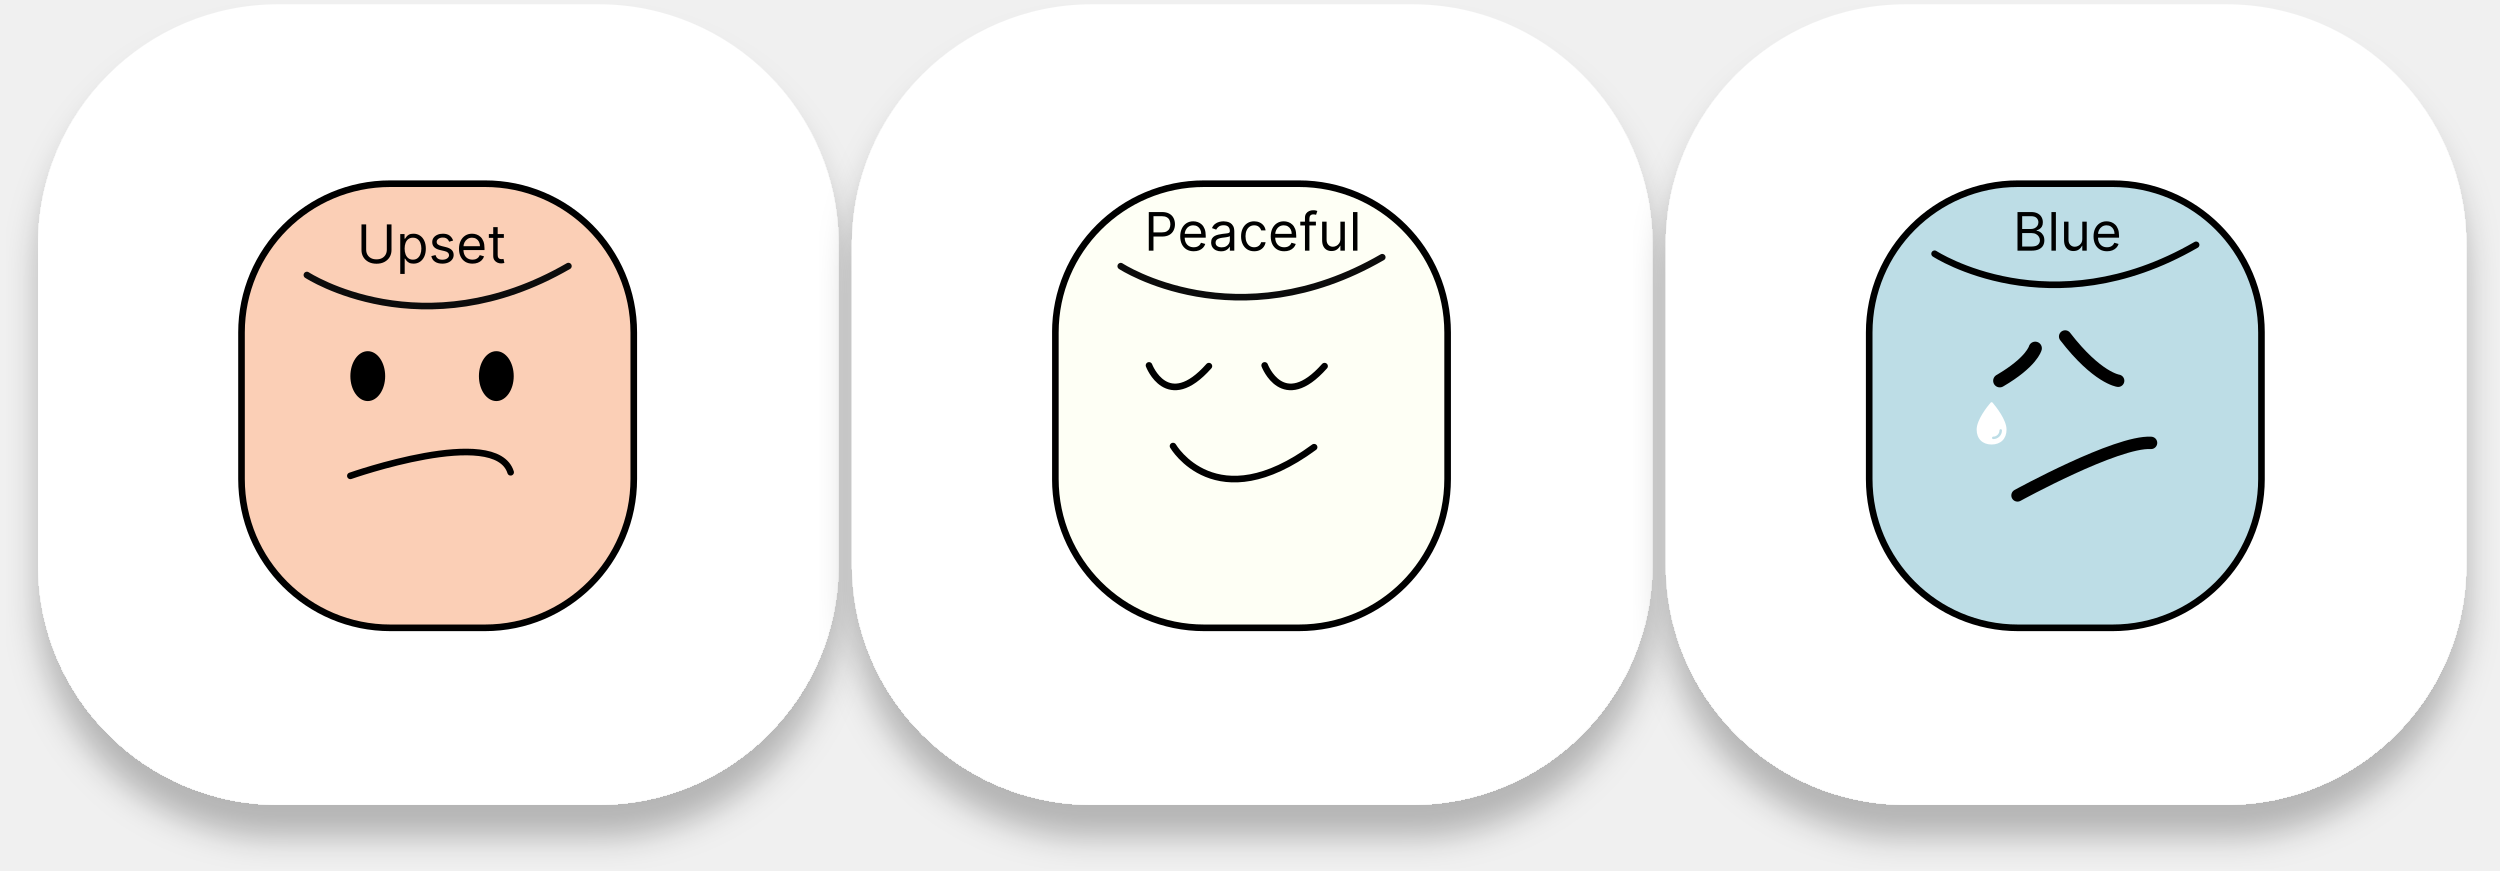
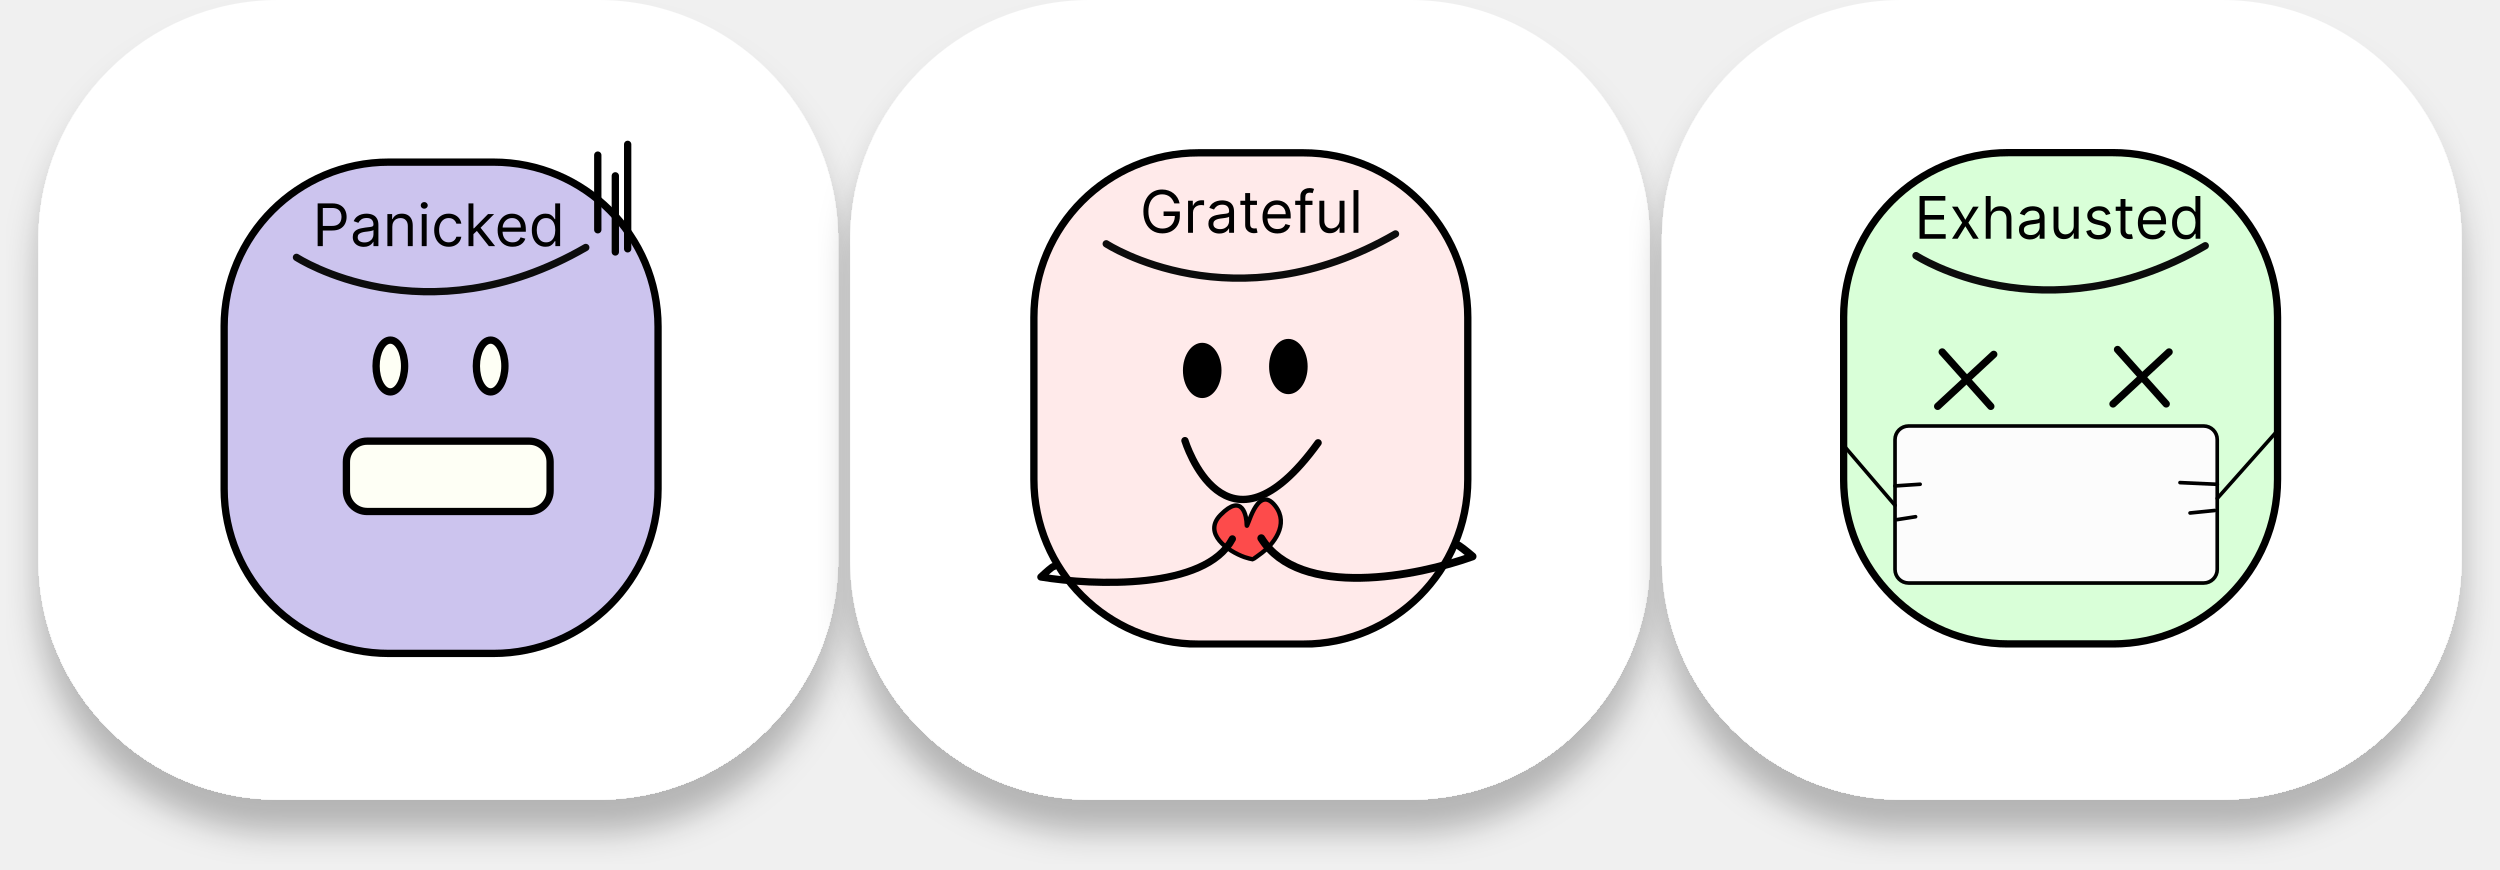
- <svg xmlns="http://www.w3.org/2000/svg" width="204" height="71" viewBox="0 0 204 71" fill="none">
-   <g filter="url(#filter0_d_533_909)">
-     <rect x="3.107" y="0.349" width="65.324" height="65.324" rx="19.597" fill="white" />
-     <g clip-path="url(#clip0_533_909)">
-       <path d="M39.572 14.989H31.851C25.144 14.989 19.707 20.426 19.707 27.133V39.088C19.707 45.794 25.144 51.231 31.851 51.231H39.572C46.279 51.231 51.716 45.794 51.716 39.088V27.133C51.716 20.426 46.279 14.989 39.572 14.989Z" fill="#FBCFB6" stroke="black" stroke-width="0.54" stroke-miterlimit="10" />
-       <path d="M25.043 22.442C25.043 22.442 34.465 28.603 46.382 21.713" stroke="#0C0C0C" stroke-width="0.54" stroke-miterlimit="10" stroke-linecap="round" />
-       <path d="M30.01 32.727C30.794 32.727 31.43 31.816 31.43 30.692C31.43 29.568 30.794 28.656 30.01 28.656C29.226 28.656 28.59 29.568 28.59 30.692C28.59 31.816 29.226 32.727 30.01 32.727Z" fill="black" />
-       <path d="M40.5 32.727C41.285 32.727 41.92 31.816 41.92 30.692C41.92 29.568 41.285 28.656 40.5 28.656C39.716 28.656 39.08 29.568 39.08 30.692C39.08 31.816 39.716 32.727 40.5 32.727Z" fill="black" />
-       <path d="M28.59 38.829C28.59 38.829 40.453 34.655 41.668 38.538" stroke="black" stroke-width="0.54" stroke-miterlimit="10" stroke-linecap="round" />
-       <path d="M31.565 18.313H31.947V20.4C31.947 20.615 31.896 20.808 31.795 20.977C31.694 21.145 31.552 21.278 31.368 21.376C31.185 21.472 30.969 21.52 30.722 21.52C30.475 21.52 30.259 21.472 30.076 21.376C29.892 21.278 29.749 21.145 29.648 20.977C29.547 20.808 29.497 20.615 29.497 20.4V18.313H29.879V20.369C29.879 20.523 29.912 20.66 29.98 20.78C30.048 20.899 30.144 20.993 30.27 21.062C30.396 21.129 30.547 21.163 30.722 21.163C30.897 21.163 31.048 21.129 31.174 21.062C31.301 20.993 31.397 20.899 31.464 20.78C31.531 20.66 31.565 20.523 31.565 20.369V18.313ZM32.66 22.351V19.101H33.011V19.477H33.054C33.081 19.436 33.117 19.383 33.165 19.32C33.213 19.255 33.282 19.197 33.371 19.147C33.461 19.096 33.583 19.07 33.737 19.07C33.936 19.07 34.112 19.12 34.264 19.22C34.415 19.319 34.534 19.46 34.619 19.643C34.704 19.825 34.747 20.041 34.747 20.289C34.747 20.539 34.704 20.756 34.619 20.94C34.534 21.123 34.416 21.264 34.265 21.365C34.114 21.464 33.94 21.514 33.743 21.514C33.592 21.514 33.47 21.489 33.379 21.439C33.287 21.387 33.217 21.329 33.168 21.265C33.118 21.199 33.081 21.145 33.054 21.102H33.023V22.351H32.66ZM33.017 20.283C33.017 20.461 33.043 20.619 33.095 20.755C33.148 20.891 33.224 20.997 33.325 21.074C33.425 21.15 33.548 21.188 33.694 21.188C33.846 21.188 33.973 21.148 34.074 21.068C34.177 20.987 34.254 20.878 34.305 20.741C34.357 20.604 34.383 20.451 34.383 20.283C34.383 20.117 34.358 19.967 34.307 19.834C34.256 19.699 34.18 19.593 34.077 19.515C33.976 19.436 33.848 19.396 33.694 19.396C33.546 19.396 33.422 19.434 33.322 19.509C33.221 19.583 33.145 19.686 33.094 19.82C33.043 19.952 33.017 20.106 33.017 20.283ZM36.975 19.63L36.649 19.723C36.628 19.668 36.598 19.616 36.558 19.564C36.519 19.512 36.466 19.469 36.398 19.435C36.33 19.401 36.244 19.384 36.138 19.384C35.993 19.384 35.873 19.418 35.776 19.484C35.681 19.55 35.633 19.634 35.633 19.735C35.633 19.825 35.666 19.897 35.732 19.949C35.797 20.001 35.9 20.045 36.039 20.08L36.39 20.166C36.602 20.217 36.759 20.296 36.863 20.401C36.966 20.506 37.018 20.641 37.018 20.806C37.018 20.942 36.979 21.063 36.901 21.169C36.824 21.276 36.717 21.36 36.578 21.422C36.44 21.483 36.279 21.514 36.095 21.514C35.854 21.514 35.654 21.462 35.496 21.357C35.338 21.253 35.238 21.1 35.196 20.898L35.541 20.812C35.574 20.939 35.636 21.035 35.727 21.099C35.819 21.162 35.94 21.194 36.089 21.194C36.258 21.194 36.392 21.158 36.492 21.086C36.592 21.013 36.643 20.926 36.643 20.825C36.643 20.743 36.614 20.674 36.556 20.618C36.499 20.562 36.411 20.52 36.292 20.492L35.898 20.4C35.681 20.349 35.522 20.269 35.421 20.161C35.32 20.053 35.27 19.917 35.27 19.753C35.27 19.62 35.307 19.502 35.382 19.399C35.458 19.297 35.561 19.216 35.692 19.158C35.823 19.099 35.972 19.07 36.138 19.07C36.372 19.07 36.556 19.122 36.689 19.224C36.823 19.327 36.919 19.462 36.975 19.63ZM38.556 21.514C38.328 21.514 38.132 21.464 37.967 21.363C37.803 21.262 37.676 21.12 37.587 20.939C37.498 20.756 37.454 20.544 37.454 20.301C37.454 20.059 37.498 19.846 37.587 19.661C37.676 19.476 37.8 19.331 37.959 19.227C38.119 19.122 38.306 19.07 38.519 19.07C38.642 19.07 38.764 19.091 38.884 19.132C39.004 19.173 39.113 19.239 39.212 19.332C39.31 19.423 39.389 19.544 39.447 19.695C39.506 19.846 39.535 20.032 39.535 20.252V20.406H37.713V20.092H39.166C39.166 19.959 39.139 19.84 39.085 19.735C39.033 19.63 38.958 19.548 38.861 19.487C38.764 19.427 38.65 19.396 38.519 19.396C38.374 19.396 38.249 19.432 38.144 19.504C38.039 19.575 37.958 19.667 37.902 19.781C37.846 19.895 37.817 20.017 37.817 20.148V20.357C37.817 20.535 37.848 20.687 37.91 20.811C37.972 20.934 38.059 21.028 38.17 21.092C38.281 21.156 38.409 21.188 38.556 21.188C38.651 21.188 38.738 21.174 38.815 21.148C38.893 21.12 38.96 21.079 39.016 21.025C39.073 20.969 39.116 20.901 39.147 20.819L39.498 20.917C39.461 21.036 39.399 21.141 39.312 21.231C39.224 21.32 39.117 21.39 38.989 21.44C38.86 21.489 38.716 21.514 38.556 21.514ZM41.115 19.101V19.409H39.89V19.101H41.115ZM40.247 18.535H40.611V20.788C40.611 20.89 40.625 20.967 40.655 21.018C40.686 21.069 40.725 21.103 40.772 21.12C40.82 21.137 40.871 21.145 40.925 21.145C40.965 21.145 40.997 21.143 41.023 21.139C41.049 21.134 41.069 21.129 41.085 21.126L41.158 21.453C41.134 21.462 41.099 21.471 41.055 21.48C41.011 21.491 40.955 21.496 40.888 21.496C40.785 21.496 40.684 21.474 40.586 21.429C40.489 21.385 40.407 21.318 40.343 21.228C40.279 21.138 40.247 21.024 40.247 20.886V18.535Z" fill="black" />
+ <svg xmlns="http://www.w3.org/2000/svg" width="207" height="72" viewBox="0 0 207 72" fill="none">
+   <g filter="url(#filter0_d_782_1829)">
+     <rect x="3.184" width="66.212" height="66.212" rx="19.863" fill="white" />
+     <g clip-path="url(#clip0_782_1829)">
+       <path d="M40.856 13.424H32.189C24.661 13.424 18.559 19.526 18.559 27.054V40.473C18.559 48.001 24.661 54.103 32.189 54.103H40.856C48.384 54.103 54.486 48.001 54.486 40.473V27.054C54.486 19.526 48.384 13.424 40.856 13.424Z" fill="#CCC4EE" stroke="black" stroke-width="0.606" stroke-miterlimit="10" />
+       <path d="M24.549 21.309C24.549 21.309 35.125 28.225 48.501 20.491" stroke="#0C0C0C" stroke-width="0.606" stroke-miterlimit="10" stroke-linecap="round" />
+       <path d="M40.625 32.451C41.278 32.451 41.807 31.491 41.807 30.306C41.807 29.121 41.278 28.16 40.625 28.16C39.972 28.16 39.443 29.121 39.443 30.306C39.443 31.491 39.972 32.451 40.625 32.451Z" fill="#FEFFF5" stroke="black" stroke-width="0.606" stroke-miterlimit="10" stroke-linecap="round" />
+       <path d="M32.321 32.451C32.973 32.451 33.502 31.491 33.502 30.306C33.502 29.121 32.973 28.16 32.321 28.16C31.668 28.16 31.139 29.121 31.139 30.306C31.139 31.491 31.668 32.451 32.321 32.451Z" fill="#FEFFF5" stroke="black" stroke-width="0.606" stroke-miterlimit="10" stroke-linecap="round" />
+       <path d="M43.833 36.527H30.397C29.45 36.527 28.682 37.295 28.682 38.242V40.636C28.682 41.584 29.45 42.352 30.397 42.352H43.833C44.781 42.352 45.548 41.584 45.548 40.636V38.242C45.548 37.295 44.781 36.527 43.833 36.527Z" fill="#FEFFF5" stroke="black" stroke-width="0.606" stroke-miterlimit="10" stroke-linecap="round" />
+       <path d="M49.496 12.844V19.026" stroke="black" stroke-width="0.606" stroke-miterlimit="10" stroke-linecap="round" />
+       <path d="M50.949 14.56V20.863" stroke="black" stroke-width="0.606" stroke-miterlimit="10" stroke-linecap="round" />
+       <path d="M51.971 11.953V20.602" stroke="black" stroke-width="0.606" stroke-miterlimit="10" stroke-linecap="round" />
+       <path d="M26.301 20.378V16.84H27.497C27.774 16.84 28.001 16.89 28.177 16.991C28.355 17.09 28.486 17.224 28.571 17.393C28.656 17.562 28.699 17.751 28.699 17.96C28.699 18.168 28.656 18.358 28.571 18.528C28.487 18.698 28.357 18.834 28.181 18.936C28.005 19.036 27.779 19.086 27.504 19.086H26.647V18.706H27.49C27.68 18.706 27.832 18.673 27.948 18.607C28.063 18.542 28.146 18.453 28.198 18.341C28.251 18.229 28.278 18.101 28.278 17.96C28.278 17.818 28.251 17.691 28.198 17.58C28.146 17.468 28.062 17.38 27.946 17.317C27.83 17.253 27.675 17.22 27.483 17.22H26.73V20.378H26.301ZM30.115 20.44C29.947 20.44 29.794 20.408 29.657 20.345C29.52 20.281 29.411 20.188 29.33 20.067C29.25 19.945 29.209 19.797 29.209 19.625C29.209 19.473 29.239 19.35 29.299 19.255C29.359 19.16 29.439 19.085 29.539 19.031C29.64 18.976 29.75 18.936 29.871 18.91C29.993 18.882 30.116 18.86 30.239 18.844C30.4 18.823 30.531 18.808 30.631 18.797C30.733 18.786 30.806 18.767 30.852 18.74C30.899 18.714 30.923 18.668 30.923 18.602V18.588C30.923 18.418 30.876 18.285 30.783 18.191C30.691 18.097 30.551 18.049 30.363 18.049C30.169 18.049 30.016 18.092 29.906 18.177C29.795 18.262 29.717 18.353 29.672 18.45L29.285 18.312C29.355 18.151 29.447 18.025 29.562 17.935C29.678 17.844 29.805 17.781 29.942 17.745C30.08 17.709 30.216 17.69 30.35 17.69C30.435 17.69 30.533 17.701 30.643 17.721C30.755 17.741 30.863 17.782 30.966 17.844C31.071 17.906 31.158 18 31.227 18.125C31.296 18.251 31.331 18.419 31.331 18.63V20.378H30.923V20.019H30.902C30.875 20.076 30.829 20.138 30.764 20.203C30.7 20.269 30.614 20.325 30.507 20.371C30.4 20.417 30.269 20.44 30.115 20.44ZM30.177 20.074C30.338 20.074 30.474 20.042 30.584 19.979C30.696 19.916 30.78 19.834 30.837 19.734C30.894 19.633 30.923 19.528 30.923 19.418V19.044C30.906 19.065 30.868 19.084 30.809 19.101C30.752 19.117 30.685 19.132 30.609 19.145C30.534 19.156 30.461 19.166 30.389 19.176C30.319 19.184 30.262 19.191 30.218 19.196C30.112 19.21 30.013 19.233 29.921 19.264C29.83 19.294 29.756 19.339 29.7 19.4C29.645 19.46 29.617 19.542 29.617 19.645C29.617 19.787 29.67 19.894 29.774 19.967C29.88 20.038 30.015 20.074 30.177 20.074ZM32.483 18.782V20.378H32.075V17.725H32.469V18.139H32.503C32.565 18.005 32.66 17.896 32.786 17.814C32.913 17.732 33.077 17.69 33.277 17.69C33.457 17.69 33.614 17.727 33.749 17.801C33.883 17.873 33.988 17.984 34.063 18.132C34.138 18.28 34.175 18.466 34.175 18.692V20.378H33.768V18.72C33.768 18.511 33.714 18.349 33.605 18.233C33.497 18.115 33.349 18.056 33.16 18.056C33.029 18.056 32.913 18.084 32.811 18.141C32.709 18.197 32.629 18.28 32.571 18.388C32.512 18.496 32.483 18.628 32.483 18.782ZM34.92 20.378V17.725H35.328V20.378H34.92ZM35.127 17.282C35.048 17.282 34.98 17.255 34.922 17.201C34.865 17.147 34.837 17.082 34.837 17.006C34.837 16.93 34.865 16.865 34.922 16.811C34.98 16.757 35.048 16.73 35.127 16.73C35.207 16.73 35.275 16.757 35.331 16.811C35.389 16.865 35.418 16.93 35.418 17.006C35.418 17.082 35.389 17.147 35.331 17.201C35.275 17.255 35.207 17.282 35.127 17.282ZM37.153 20.433C36.904 20.433 36.69 20.375 36.51 20.257C36.33 20.14 36.192 19.978 36.095 19.772C35.999 19.566 35.95 19.33 35.95 19.065C35.95 18.796 36 18.558 36.099 18.352C36.199 18.144 36.338 17.983 36.517 17.866C36.696 17.749 36.906 17.69 37.145 17.69C37.332 17.69 37.5 17.725 37.65 17.794C37.8 17.863 37.922 17.96 38.018 18.084C38.114 18.208 38.173 18.353 38.196 18.519H37.788C37.757 18.398 37.688 18.291 37.581 18.198C37.475 18.104 37.332 18.056 37.153 18.056C36.993 18.056 36.854 18.098 36.734 18.181C36.616 18.262 36.523 18.378 36.456 18.528C36.391 18.677 36.358 18.851 36.358 19.051C36.358 19.256 36.39 19.435 36.455 19.587C36.52 19.739 36.612 19.857 36.731 19.941C36.851 20.025 36.991 20.067 37.153 20.067C37.258 20.067 37.355 20.049 37.441 20.012C37.527 19.975 37.6 19.922 37.66 19.853C37.72 19.784 37.763 19.701 37.788 19.604H38.196C38.173 19.761 38.116 19.902 38.025 20.027C37.935 20.152 37.816 20.251 37.667 20.324C37.52 20.397 37.348 20.433 37.153 20.433ZM39.172 19.411L39.165 18.906H39.248L40.409 17.725H40.913L39.676 18.975H39.642L39.172 19.411ZM38.792 20.378V16.84H39.199V20.378H38.792ZM40.478 20.378L39.441 19.065L39.731 18.782L40.996 20.378H40.478ZM42.441 20.433C42.185 20.433 41.965 20.377 41.779 20.264C41.595 20.15 41.453 19.991 41.353 19.787C41.254 19.582 41.204 19.344 41.204 19.072C41.204 18.8 41.254 18.561 41.353 18.353C41.453 18.145 41.592 17.983 41.771 17.866C41.95 17.749 42.16 17.69 42.399 17.69C42.538 17.69 42.674 17.713 42.809 17.759C42.944 17.805 43.066 17.88 43.177 17.984C43.287 18.086 43.375 18.222 43.441 18.391C43.507 18.561 43.539 18.769 43.539 19.017V19.189H41.494V18.837H43.125C43.125 18.687 43.095 18.554 43.035 18.436C42.976 18.319 42.892 18.226 42.783 18.158C42.675 18.09 42.547 18.056 42.399 18.056C42.237 18.056 42.096 18.097 41.978 18.177C41.86 18.257 41.77 18.36 41.707 18.488C41.643 18.616 41.612 18.753 41.612 18.899V19.134C41.612 19.335 41.646 19.504 41.715 19.644C41.786 19.782 41.883 19.887 42.007 19.96C42.132 20.031 42.276 20.067 42.441 20.067C42.548 20.067 42.645 20.052 42.731 20.022C42.819 19.991 42.894 19.945 42.957 19.884C43.021 19.822 43.07 19.745 43.104 19.652L43.498 19.763C43.457 19.897 43.387 20.014 43.289 20.115C43.191 20.216 43.07 20.294 42.926 20.35C42.782 20.406 42.62 20.433 42.441 20.433ZM45.161 20.433C44.94 20.433 44.745 20.377 44.576 20.266C44.407 20.153 44.274 19.994 44.179 19.789C44.083 19.583 44.035 19.339 44.035 19.058C44.035 18.779 44.083 18.538 44.179 18.333C44.274 18.128 44.407 17.969 44.578 17.858C44.748 17.746 44.945 17.69 45.168 17.69C45.341 17.69 45.478 17.719 45.578 17.776C45.679 17.833 45.756 17.897 45.809 17.97C45.863 18.041 45.905 18.1 45.935 18.146H45.97V16.84H46.378V20.378H45.984V19.97H45.935C45.905 20.019 45.863 20.08 45.807 20.153C45.752 20.226 45.673 20.291 45.571 20.349C45.468 20.405 45.332 20.433 45.161 20.433ZM45.217 20.067C45.38 20.067 45.519 20.024 45.631 19.939C45.744 19.853 45.83 19.734 45.889 19.582C45.947 19.428 45.977 19.252 45.977 19.051C45.977 18.853 45.948 18.68 45.89 18.531C45.833 18.382 45.748 18.265 45.635 18.182C45.522 18.098 45.383 18.056 45.217 18.056C45.044 18.056 44.9 18.101 44.785 18.189C44.671 18.277 44.585 18.396 44.528 18.547C44.471 18.697 44.443 18.865 44.443 19.051C44.443 19.24 44.472 19.412 44.529 19.566C44.588 19.719 44.674 19.841 44.788 19.932C44.904 20.022 45.046 20.067 45.217 20.067Z" fill="black" />
    </g>
  </g>
-   <g filter="url(#filter1_d_533_909)">
-     <rect x="69.518" y="0.349" width="65.324" height="65.324" rx="19.597" fill="white" />
-     <g clip-path="url(#clip1_533_909)">
-       <path d="M105.982 14.989H98.261C91.554 14.989 86.117 20.426 86.117 27.133V39.088C86.117 45.794 91.554 51.231 98.261 51.231H105.982C112.689 51.231 118.126 45.794 118.126 39.088V27.133C118.126 20.426 112.689 14.989 105.982 14.989Z" fill="#FEFFF5" stroke="black" stroke-width="0.54" stroke-miterlimit="10" />
-       <path d="M91.453 21.719C91.453 21.719 100.875 27.88 112.792 20.99" stroke="#0C0C0C" stroke-width="0.54" stroke-miterlimit="10" stroke-linecap="round" />
-       <path d="M93.76 29.817C93.76 29.817 95.239 33.727 98.646 29.877" stroke="black" stroke-width="0.54" stroke-miterlimit="10" stroke-linecap="round" />
-       <path d="M103.197 29.817C103.197 29.817 104.677 33.727 108.084 29.877" stroke="black" stroke-width="0.54" stroke-miterlimit="10" stroke-linecap="round" />
-       <path d="M95.719 36.399C95.719 36.399 99.201 42.404 107.231 36.491" stroke="black" stroke-width="0.54" stroke-miterlimit="10" stroke-linecap="round" />
-       <path d="M93.741 20.454V17.302H94.806C95.053 17.302 95.255 17.347 95.412 17.436C95.57 17.524 95.687 17.644 95.763 17.795C95.839 17.946 95.877 18.114 95.877 18.299C95.877 18.485 95.839 18.654 95.763 18.806C95.688 18.958 95.572 19.079 95.415 19.169C95.258 19.258 95.057 19.303 94.812 19.303H94.049V18.964H94.8C94.969 18.964 95.105 18.935 95.208 18.877C95.31 18.818 95.385 18.739 95.431 18.64C95.478 18.539 95.502 18.426 95.502 18.299C95.502 18.173 95.478 18.061 95.431 17.961C95.385 17.861 95.31 17.784 95.206 17.727C95.103 17.67 94.965 17.641 94.794 17.641H94.123V20.454H93.741ZM97.408 20.503C97.181 20.503 96.984 20.453 96.819 20.352C96.655 20.251 96.528 20.109 96.439 19.928C96.351 19.745 96.306 19.533 96.306 19.291C96.306 19.049 96.351 18.835 96.439 18.65C96.528 18.465 96.652 18.32 96.811 18.216C96.971 18.112 97.158 18.059 97.371 18.059C97.495 18.059 97.616 18.08 97.736 18.121C97.856 18.162 97.966 18.229 98.064 18.321C98.162 18.412 98.241 18.534 98.299 18.684C98.358 18.835 98.387 19.021 98.387 19.241V19.395H96.565V19.081H98.018C98.018 18.948 97.991 18.829 97.938 18.724C97.885 18.62 97.811 18.537 97.713 18.477C97.617 18.416 97.503 18.386 97.371 18.386C97.227 18.386 97.102 18.422 96.996 18.494C96.891 18.564 96.811 18.657 96.754 18.77C96.698 18.884 96.67 19.006 96.67 19.137V19.346C96.67 19.525 96.701 19.676 96.762 19.8C96.825 19.923 96.911 20.017 97.022 20.082C97.133 20.145 97.262 20.177 97.408 20.177C97.504 20.177 97.59 20.164 97.667 20.137C97.745 20.109 97.812 20.068 97.869 20.014C97.925 19.959 97.969 19.89 97.999 19.808L98.35 19.906C98.313 20.025 98.251 20.13 98.164 20.22C98.077 20.309 97.969 20.379 97.841 20.43C97.713 20.479 97.569 20.503 97.408 20.503ZM99.635 20.509C99.486 20.509 99.35 20.481 99.228 20.425C99.105 20.367 99.008 20.285 98.937 20.177C98.865 20.068 98.829 19.937 98.829 19.783C98.829 19.648 98.856 19.538 98.909 19.454C98.962 19.369 99.034 19.302 99.123 19.254C99.212 19.206 99.311 19.17 99.418 19.146C99.527 19.121 99.636 19.102 99.746 19.087C99.89 19.069 100.006 19.055 100.095 19.046C100.186 19.036 100.251 19.019 100.292 18.995C100.334 18.972 100.356 18.93 100.356 18.872V18.86C100.356 18.708 100.314 18.59 100.231 18.506C100.149 18.422 100.024 18.38 99.857 18.38C99.683 18.38 99.548 18.418 99.449 18.494C99.351 18.569 99.281 18.65 99.241 18.737L98.897 18.613C98.958 18.47 99.04 18.358 99.143 18.278C99.246 18.197 99.359 18.14 99.481 18.109C99.605 18.076 99.726 18.059 99.845 18.059C99.921 18.059 100.008 18.069 100.106 18.087C100.206 18.105 100.302 18.141 100.394 18.196C100.487 18.252 100.565 18.335 100.626 18.447C100.688 18.559 100.719 18.709 100.719 18.897V20.454H100.356V20.134H100.337C100.312 20.185 100.271 20.24 100.214 20.299C100.156 20.357 100.08 20.407 99.985 20.448C99.889 20.489 99.773 20.509 99.635 20.509ZM99.691 20.183C99.834 20.183 99.955 20.155 100.054 20.099C100.153 20.042 100.228 19.969 100.279 19.88C100.33 19.791 100.356 19.697 100.356 19.598V19.266C100.34 19.285 100.306 19.301 100.254 19.317C100.203 19.331 100.143 19.344 100.075 19.355C100.009 19.366 99.944 19.375 99.88 19.383C99.817 19.39 99.767 19.396 99.728 19.401C99.633 19.414 99.545 19.434 99.463 19.462C99.382 19.488 99.316 19.529 99.266 19.583C99.217 19.636 99.192 19.709 99.192 19.802C99.192 19.928 99.239 20.023 99.332 20.088C99.427 20.151 99.546 20.183 99.691 20.183ZM102.342 20.503C102.12 20.503 101.93 20.451 101.769 20.346C101.609 20.242 101.486 20.098 101.4 19.914C101.314 19.73 101.271 19.52 101.271 19.285C101.271 19.044 101.315 18.832 101.403 18.649C101.492 18.464 101.617 18.32 101.776 18.216C101.936 18.112 102.122 18.059 102.336 18.059C102.502 18.059 102.652 18.09 102.785 18.152C102.919 18.213 103.028 18.299 103.113 18.41C103.198 18.521 103.251 18.65 103.271 18.798H102.908C102.881 18.69 102.819 18.595 102.724 18.512C102.629 18.428 102.502 18.386 102.342 18.386C102.2 18.386 102.076 18.423 101.97 18.497C101.864 18.569 101.781 18.672 101.722 18.806C101.663 18.938 101.634 19.094 101.634 19.272C101.634 19.455 101.663 19.614 101.72 19.749C101.779 19.885 101.861 19.99 101.966 20.065C102.073 20.14 102.198 20.177 102.342 20.177C102.436 20.177 102.522 20.161 102.599 20.128C102.676 20.095 102.741 20.048 102.794 19.986C102.848 19.925 102.886 19.851 102.908 19.765H103.271C103.251 19.904 103.2 20.03 103.119 20.142C103.039 20.253 102.933 20.341 102.801 20.406C102.669 20.471 102.516 20.503 102.342 20.503ZM104.794 20.503C104.566 20.503 104.369 20.453 104.204 20.352C104.04 20.251 103.913 20.109 103.824 19.928C103.736 19.745 103.692 19.533 103.692 19.291C103.692 19.049 103.736 18.835 103.824 18.65C103.913 18.465 104.037 18.32 104.196 18.216C104.356 18.112 104.543 18.059 104.757 18.059C104.88 18.059 105.001 18.08 105.121 18.121C105.241 18.162 105.351 18.229 105.449 18.321C105.548 18.412 105.626 18.534 105.685 18.684C105.743 18.835 105.772 19.021 105.772 19.241V19.395H103.95V19.081H105.403C105.403 18.948 105.376 18.829 105.323 18.724C105.271 18.62 105.196 18.537 105.098 18.477C105.002 18.416 104.888 18.386 104.757 18.386C104.612 18.386 104.487 18.422 104.381 18.494C104.276 18.564 104.196 18.657 104.139 18.77C104.083 18.884 104.055 19.006 104.055 19.137V19.346C104.055 19.525 104.086 19.676 104.147 19.8C104.21 19.923 104.296 20.017 104.407 20.082C104.518 20.145 104.647 20.177 104.794 20.177C104.889 20.177 104.975 20.164 105.052 20.137C105.13 20.109 105.197 20.068 105.254 20.014C105.31 19.959 105.354 19.89 105.384 19.808L105.735 19.906C105.698 20.025 105.636 20.13 105.549 20.22C105.462 20.309 105.354 20.379 105.226 20.43C105.098 20.479 104.954 20.503 104.794 20.503ZM107.377 18.09V18.398H106.103V18.09H107.377ZM106.485 20.454V17.764C106.485 17.629 106.517 17.516 106.58 17.425C106.644 17.335 106.726 17.267 106.828 17.222C106.93 17.177 107.037 17.155 107.15 17.155C107.239 17.155 107.312 17.162 107.368 17.176C107.425 17.191 107.467 17.204 107.494 17.216L107.39 17.53C107.371 17.524 107.346 17.516 107.313 17.507C107.281 17.498 107.239 17.493 107.187 17.493C107.067 17.493 106.98 17.523 106.927 17.584C106.874 17.645 106.848 17.733 106.848 17.85V20.454H106.485ZM109.376 19.488V18.09H109.739V20.454H109.376V20.054H109.352C109.296 20.174 109.21 20.276 109.093 20.36C108.976 20.443 108.828 20.485 108.65 20.485C108.502 20.485 108.371 20.453 108.256 20.388C108.141 20.322 108.051 20.224 107.985 20.092C107.919 19.96 107.886 19.793 107.886 19.592V18.09H108.25V19.568C108.25 19.74 108.298 19.878 108.394 19.98C108.492 20.083 108.616 20.134 108.767 20.134C108.857 20.134 108.949 20.111 109.042 20.065C109.137 20.019 109.216 19.948 109.279 19.852C109.344 19.757 109.376 19.635 109.376 19.488ZM110.768 17.302V20.454H110.405V17.302H110.768Z" fill="black" />
+   <g filter="url(#filter1_d_782_1829)">
+     <rect x="70.394" width="66.212" height="66.212" rx="19.863" fill="white" />
+     <g clip-path="url(#clip1_782_1829)">
+       <path d="M107.903 12.653H99.236C91.708 12.653 85.606 18.756 85.606 26.284V39.702C85.606 47.23 91.708 53.333 99.236 53.333H107.903C115.431 53.333 121.533 47.23 121.533 39.702V26.284C121.533 18.756 115.431 12.653 107.903 12.653Z" fill="#FFEAEA" stroke="black" stroke-width="0.606" stroke-miterlimit="10" />
+       <path d="M91.596 20.187C91.596 20.187 102.172 27.103 115.548 19.369" stroke="#0C0C0C" stroke-width="0.606" stroke-miterlimit="10" stroke-linecap="round" />
+       <path d="M97.23 16.844C97.192 16.728 97.141 16.624 97.079 16.532C97.018 16.438 96.945 16.359 96.86 16.293C96.776 16.227 96.68 16.177 96.573 16.143C96.466 16.108 96.349 16.091 96.221 16.091C96.011 16.091 95.821 16.145 95.649 16.253C95.477 16.362 95.341 16.521 95.24 16.732C95.138 16.943 95.088 17.201 95.088 17.508C95.088 17.814 95.139 18.072 95.241 18.283C95.344 18.494 95.483 18.653 95.658 18.762C95.833 18.87 96.03 18.924 96.248 18.924C96.451 18.924 96.63 18.881 96.784 18.794C96.939 18.707 97.06 18.584 97.147 18.425C97.234 18.265 97.278 18.076 97.278 17.86L97.409 17.887H96.345V17.508H97.692V17.887C97.692 18.179 97.63 18.432 97.506 18.648C97.383 18.863 97.212 19.03 96.995 19.148C96.778 19.266 96.529 19.325 96.248 19.325C95.935 19.325 95.66 19.251 95.423 19.104C95.187 18.956 95.002 18.747 94.87 18.475C94.739 18.203 94.673 17.881 94.673 17.508C94.673 17.228 94.71 16.976 94.785 16.753C94.861 16.528 94.968 16.337 95.107 16.179C95.245 16.021 95.408 15.9 95.597 15.816C95.786 15.732 95.994 15.69 96.221 15.69C96.407 15.69 96.581 15.719 96.742 15.775C96.905 15.83 97.049 15.909 97.176 16.012C97.304 16.113 97.41 16.234 97.496 16.376C97.581 16.517 97.639 16.673 97.672 16.844H97.23ZM98.371 19.276V16.623H98.765V17.024H98.792C98.841 16.893 98.928 16.786 99.055 16.704C99.182 16.622 99.324 16.582 99.483 16.582C99.513 16.582 99.551 16.582 99.596 16.583C99.641 16.584 99.674 16.586 99.698 16.589V17.003C99.684 17 99.652 16.994 99.603 16.988C99.554 16.98 99.503 16.976 99.449 16.976C99.32 16.976 99.205 17.003 99.103 17.057C99.003 17.11 98.924 17.183 98.865 17.278C98.807 17.371 98.779 17.478 98.779 17.597V19.276H98.371ZM100.962 19.339C100.793 19.339 100.641 19.307 100.504 19.244C100.367 19.179 100.258 19.086 100.177 18.965C100.097 18.843 100.056 18.696 100.056 18.523C100.056 18.371 100.086 18.248 100.146 18.154C100.206 18.058 100.286 17.983 100.386 17.929C100.487 17.875 100.597 17.835 100.718 17.808C100.84 17.78 100.963 17.759 101.086 17.742C101.247 17.722 101.378 17.706 101.478 17.696C101.579 17.684 101.653 17.665 101.699 17.639C101.746 17.612 101.77 17.566 101.77 17.501V17.487C101.77 17.316 101.723 17.184 101.63 17.09C101.538 16.995 101.398 16.948 101.21 16.948C101.016 16.948 100.863 16.991 100.753 17.076C100.642 17.161 100.564 17.252 100.519 17.349L100.132 17.21C100.202 17.049 100.294 16.924 100.409 16.834C100.525 16.743 100.652 16.68 100.789 16.644C100.927 16.607 101.063 16.589 101.196 16.589C101.282 16.589 101.38 16.599 101.49 16.62C101.602 16.639 101.71 16.68 101.813 16.742C101.918 16.805 102.005 16.898 102.074 17.024C102.143 17.149 102.178 17.317 102.178 17.528V19.276H101.77V18.917H101.749C101.722 18.975 101.676 19.036 101.611 19.102C101.547 19.168 101.461 19.223 101.354 19.27C101.247 19.316 101.116 19.339 100.962 19.339ZM101.024 18.972C101.185 18.972 101.321 18.941 101.431 18.877C101.543 18.814 101.627 18.732 101.684 18.632C101.741 18.532 101.77 18.427 101.77 18.316V17.943C101.753 17.964 101.715 17.983 101.656 18C101.598 18.016 101.532 18.03 101.456 18.043C101.381 18.055 101.308 18.065 101.236 18.074C101.166 18.082 101.109 18.089 101.065 18.095C100.959 18.109 100.86 18.131 100.768 18.162C100.677 18.192 100.603 18.238 100.547 18.299C100.492 18.358 100.464 18.44 100.464 18.544C100.464 18.686 100.516 18.793 100.621 18.865C100.727 18.937 100.861 18.972 101.024 18.972ZM104.076 16.623V16.969H102.701V16.623H104.076ZM103.101 15.987H103.509V18.516C103.509 18.631 103.526 18.718 103.559 18.775C103.594 18.832 103.637 18.87 103.69 18.889C103.745 18.908 103.802 18.917 103.861 18.917C103.906 18.917 103.943 18.915 103.972 18.91C104.001 18.904 104.024 18.9 104.041 18.896L104.124 19.262C104.096 19.273 104.058 19.283 104.008 19.294C103.959 19.305 103.896 19.311 103.82 19.311C103.705 19.311 103.592 19.286 103.481 19.237C103.372 19.187 103.281 19.112 103.208 19.01C103.137 18.909 103.101 18.781 103.101 18.627V15.987ZM105.773 19.332C105.517 19.332 105.297 19.275 105.111 19.162C104.927 19.048 104.785 18.889 104.685 18.686C104.585 18.481 104.536 18.242 104.536 17.971C104.536 17.699 104.585 17.459 104.685 17.252C104.785 17.043 104.924 16.881 105.103 16.765C105.282 16.647 105.492 16.589 105.731 16.589C105.87 16.589 106.006 16.612 106.141 16.658C106.275 16.704 106.398 16.779 106.509 16.882C106.619 16.985 106.707 17.121 106.773 17.29C106.839 17.459 106.871 17.668 106.871 17.915V18.088H104.826V17.735H106.457C106.457 17.586 106.427 17.452 106.367 17.335C106.308 17.217 106.224 17.125 106.115 17.057C106.007 16.989 105.879 16.955 105.731 16.955C105.569 16.955 105.428 16.995 105.31 17.076C105.192 17.155 105.102 17.259 105.039 17.387C104.975 17.514 104.944 17.651 104.944 17.798V18.033C104.944 18.233 104.978 18.403 105.047 18.542C105.118 18.68 105.215 18.786 105.339 18.858C105.464 18.93 105.608 18.965 105.773 18.965C105.88 18.965 105.977 18.951 106.063 18.921C106.15 18.889 106.226 18.843 106.289 18.782C106.353 18.72 106.402 18.643 106.436 18.551L106.83 18.661C106.788 18.795 106.719 18.913 106.621 19.014C106.523 19.114 106.402 19.192 106.258 19.249C106.114 19.304 105.952 19.332 105.773 19.332ZM108.673 16.623V16.969H107.243V16.623H108.673ZM107.671 19.276V16.257C107.671 16.105 107.707 15.978 107.778 15.877C107.85 15.775 107.942 15.7 108.056 15.649C108.17 15.598 108.291 15.573 108.417 15.573C108.518 15.573 108.599 15.581 108.663 15.597C108.726 15.613 108.773 15.628 108.804 15.642L108.687 15.994C108.666 15.987 108.637 15.979 108.601 15.968C108.565 15.958 108.518 15.953 108.459 15.953C108.324 15.953 108.227 15.987 108.167 16.055C108.108 16.123 108.079 16.222 108.079 16.354V19.276H107.671ZM110.917 18.192V16.623H111.324V19.276H110.917V18.827H110.889C110.827 18.962 110.73 19.077 110.599 19.171C110.467 19.264 110.302 19.311 110.101 19.311C109.935 19.311 109.788 19.275 109.659 19.202C109.53 19.128 109.429 19.018 109.355 18.87C109.281 18.722 109.244 18.535 109.244 18.309V16.623H109.652V18.281C109.652 18.475 109.706 18.629 109.814 18.744C109.924 18.86 110.063 18.917 110.232 18.917C110.334 18.917 110.437 18.891 110.542 18.839C110.648 18.788 110.736 18.708 110.808 18.601C110.88 18.494 110.917 18.357 110.917 18.192ZM112.478 15.739V19.276H112.071V15.739H112.478Z" fill="black" />
+       <path d="M98.113 36.485C98.113 36.485 101.436 47.323 109.139 36.664" stroke="black" stroke-width="0.606" stroke-miterlimit="10" stroke-linecap="round" />
+       <path d="M106.676 32.636C107.558 32.636 108.273 31.612 108.273 30.348C108.273 29.084 107.558 28.06 106.676 28.06C105.795 28.06 105.08 29.084 105.08 30.348C105.08 31.612 105.795 32.636 106.676 32.636Z" fill="black" />
+       <path d="M99.544 32.96C100.425 32.96 101.14 31.936 101.14 30.672C101.14 29.408 100.425 28.384 99.544 28.384C98.662 28.384 97.947 29.408 97.947 30.672C97.947 31.936 98.662 32.96 99.544 32.96Z" fill="black" />
+       <path d="M101.054 42.645C99.569 44.166 101.657 45.632 103.045 46.13C103.226 46.198 103.679 46.311 103.724 46.311C103.76 46.311 104.252 45.949 104.493 45.768C105.368 45.119 106.81 43.433 105.579 41.876C104.041 39.93 103.226 44.139 103.226 43.46C103.226 42.781 102.909 40.744 101.054 42.645Z" fill="#FD4B4B" stroke="black" stroke-width="0.362" />
    </g>
+     <path d="M102.04 44.619C99.799 48.864 90.535 48.493 86.183 47.777C86.518 47.46 87.198 46.843 87.244 46.914" stroke="black" stroke-width="0.598" stroke-linecap="round" stroke-linejoin="round" />
+     <path d="M104.434 44.563C107.603 49.679 117.418 47.7 121.929 46.072C121.514 45.716 120.675 45.031 120.639 45.13" stroke="black" stroke-width="0.649" stroke-linecap="round" stroke-linejoin="round" />
  </g>
-   <g filter="url(#filter2_d_533_909)">
-     <rect x="135.926" y="0.349" width="65.324" height="65.324" rx="19.597" fill="white" />
-     <g clip-path="url(#clip2_533_909)">
-       <path d="M172.392 14.989H164.671C157.964 14.989 152.527 20.426 152.527 27.133V39.088C152.527 45.794 157.964 51.231 164.671 51.231H172.392C179.099 51.231 184.536 45.794 184.536 39.088V27.133C184.536 20.426 179.099 14.989 172.392 14.989Z" fill="#BDDDE6" stroke="black" stroke-width="0.54" stroke-miterlimit="10" />
-       <path d="M157.863 20.707C157.863 20.707 167.286 26.868 179.202 19.979" stroke="black" stroke-width="0.54" stroke-miterlimit="10" stroke-linecap="round" />
-       <path d="M164.629 40.426C164.629 40.426 172.723 35.977 175.525 36.139" stroke="black" stroke-width="1.011" stroke-miterlimit="10" stroke-linecap="round" />
-       <path d="M166.076 28.419C166.076 28.419 165.795 29.547 163.182 31.07" stroke="black" stroke-width="1.08" stroke-miterlimit="10" stroke-linecap="round" />
-       <path d="M172.841 31.069C172.841 31.069 171.129 30.848 168.516 27.457" stroke="black" stroke-width="1.011" stroke-miterlimit="10" stroke-linecap="round" />
-       <g clip-path="url(#clip3_533_909)">
-         <path d="M162.591 32.853C162.581 32.842 162.57 32.833 162.556 32.827C162.543 32.821 162.528 32.817 162.514 32.817C162.499 32.817 162.485 32.821 162.471 32.827C162.458 32.833 162.446 32.842 162.437 32.853C162.169 33.166 161.295 34.25 161.295 35.053C161.295 35.801 161.766 36.272 162.514 36.272C163.262 36.272 163.733 35.801 163.733 35.053C163.733 34.25 162.859 33.166 162.591 32.853ZM162.649 35.831C162.633 35.831 162.617 35.828 162.602 35.82C162.588 35.813 162.576 35.802 162.566 35.788C162.557 35.775 162.551 35.76 162.548 35.744C162.546 35.728 162.548 35.711 162.553 35.696C162.56 35.676 162.573 35.659 162.591 35.646C162.608 35.634 162.629 35.628 162.65 35.628C162.784 35.628 162.913 35.574 163.008 35.479C163.103 35.384 163.157 35.255 163.157 35.121C163.157 35.1 163.163 35.079 163.175 35.062C163.187 35.044 163.205 35.031 163.225 35.024C163.24 35.019 163.257 35.017 163.273 35.02C163.289 35.022 163.304 35.028 163.317 35.037C163.331 35.047 163.341 35.059 163.349 35.074C163.356 35.088 163.36 35.104 163.36 35.12C163.36 35.309 163.285 35.49 163.152 35.623C163.018 35.756 162.838 35.831 162.649 35.831Z" fill="white" />
-       </g>
-       <path d="M164.628 20.454V17.302H165.73C165.949 17.302 166.13 17.34 166.273 17.416C166.416 17.491 166.522 17.592 166.591 17.719C166.661 17.846 166.696 17.986 166.696 18.14C166.696 18.275 166.672 18.387 166.624 18.475C166.577 18.563 166.514 18.633 166.436 18.684C166.359 18.736 166.275 18.773 166.185 18.798V18.829C166.282 18.835 166.379 18.869 166.476 18.93C166.574 18.992 166.655 19.08 166.721 19.195C166.786 19.31 166.819 19.451 166.819 19.617C166.819 19.775 166.783 19.917 166.712 20.043C166.64 20.169 166.526 20.269 166.371 20.343C166.216 20.417 166.015 20.454 165.767 20.454H164.628ZM165.009 20.116H165.767C166.016 20.116 166.193 20.067 166.298 19.971C166.403 19.873 166.456 19.755 166.456 19.617C166.456 19.51 166.429 19.412 166.374 19.321C166.32 19.23 166.243 19.157 166.142 19.103C166.042 19.047 165.923 19.02 165.785 19.02H165.009V20.116ZM165.009 18.687H165.717C165.832 18.687 165.936 18.665 166.028 18.62C166.122 18.575 166.195 18.511 166.25 18.429C166.305 18.347 166.333 18.25 166.333 18.14C166.333 18.001 166.285 17.884 166.188 17.787C166.092 17.69 165.939 17.641 165.73 17.641H165.009V18.687ZM167.76 17.302V20.454H167.397V17.302H167.76ZM169.915 19.488V18.09H170.278V20.454H169.915V20.054H169.891C169.835 20.174 169.749 20.276 169.632 20.36C169.515 20.443 169.367 20.485 169.189 20.485C169.041 20.485 168.91 20.453 168.795 20.388C168.68 20.322 168.59 20.224 168.524 20.092C168.458 19.96 168.426 19.793 168.426 19.592V18.09H168.789V19.568C168.789 19.74 168.837 19.878 168.933 19.98C169.031 20.083 169.155 20.134 169.306 20.134C169.396 20.134 169.488 20.111 169.581 20.065C169.676 20.019 169.755 19.948 169.818 19.852C169.883 19.757 169.915 19.635 169.915 19.488ZM171.935 20.503C171.707 20.503 171.511 20.453 171.345 20.352C171.181 20.251 171.054 20.109 170.965 19.928C170.877 19.745 170.833 19.533 170.833 19.291C170.833 19.049 170.877 18.835 170.965 18.65C171.054 18.465 171.179 18.32 171.338 18.216C171.498 18.112 171.684 18.059 171.898 18.059C172.021 18.059 172.143 18.08 172.263 18.121C172.383 18.162 172.492 18.229 172.59 18.321C172.689 18.412 172.767 18.534 172.826 18.684C172.884 18.835 172.914 19.021 172.914 19.241V19.395H171.091V19.081H172.544C172.544 18.948 172.518 18.829 172.464 18.724C172.412 18.62 172.337 18.537 172.239 18.477C172.143 18.416 172.029 18.386 171.898 18.386C171.753 18.386 171.628 18.422 171.522 18.494C171.418 18.564 171.337 18.657 171.281 18.77C171.224 18.884 171.196 19.006 171.196 19.137V19.346C171.196 19.525 171.227 19.676 171.288 19.8C171.351 19.923 171.438 20.017 171.549 20.082C171.659 20.145 171.788 20.177 171.935 20.177C172.03 20.177 172.116 20.164 172.193 20.137C172.271 20.109 172.339 20.068 172.395 20.014C172.451 19.959 172.495 19.89 172.526 19.808L172.877 19.906C172.84 20.025 172.778 20.13 172.69 20.22C172.603 20.309 172.495 20.379 172.367 20.43C172.239 20.479 172.095 20.503 171.935 20.503Z" fill="black" />
+   <g filter="url(#filter2_d_782_1829)">
+     <rect x="137.607" width="66.212" height="66.212" rx="19.863" fill="white" />
+     <g clip-path="url(#clip2_782_1829)">
+       <path d="M174.95 12.638H166.283C158.755 12.638 152.652 18.74 152.652 26.268V39.687C152.652 47.214 158.755 53.317 166.283 53.317H174.95C182.477 53.317 188.58 47.214 188.58 39.687V26.268C188.58 18.74 182.477 12.638 174.95 12.638Z" fill="#D9FFD8" stroke="black" stroke-width="0.606" stroke-miterlimit="10" />
+       <path d="M158.645 21.165C158.645 21.165 169.22 28.08 182.596 20.347" stroke="#0C0C0C" stroke-width="0.606" stroke-miterlimit="10" stroke-linecap="round" />
+       <path d="M182.466 35.273H158.029C157.41 35.273 156.908 35.775 156.908 36.395V47.152C156.908 47.772 157.41 48.274 158.029 48.274H182.466C183.085 48.274 183.587 47.772 183.587 47.152V36.395C183.587 35.775 183.085 35.273 182.466 35.273Z" fill="#FCFCFC" stroke="black" stroke-width="0.303" stroke-miterlimit="10" stroke-linecap="round" />
+       <path d="M156.908 40.235L158.987 40.096" stroke="black" stroke-width="0.303" stroke-miterlimit="10" stroke-linecap="round" />
+       <path d="M157.059 43.028L158.61 42.785" stroke="black" stroke-width="0.303" stroke-miterlimit="10" stroke-linecap="round" />
+       <path d="M183.595 40.099L180.504 39.96" stroke="black" stroke-width="0.303" stroke-miterlimit="10" stroke-linecap="round" />
+       <path d="M183.366 42.269L181.336 42.475" stroke="black" stroke-width="0.303" stroke-miterlimit="10" stroke-linecap="round" />
+       <path d="M183.592 41.267L188.422 35.83" stroke="black" stroke-width="0.303" stroke-miterlimit="10" stroke-linecap="round" />
+       <path d="M156.907 41.842L152.652 36.878" stroke="black" stroke-width="0.303" stroke-miterlimit="10" stroke-linecap="round" />
+       <path d="M175.332 28.94L179.362 33.444" stroke="black" stroke-width="0.606" stroke-miterlimit="10" stroke-linecap="round" />
+       <path d="M174.957 33.446L179.6 29.143" stroke="black" stroke-width="0.606" stroke-miterlimit="10" stroke-linecap="round" />
+       <path d="M160.814 29.143L164.839 33.646" stroke="black" stroke-width="0.606" stroke-miterlimit="10" stroke-linecap="round" />
+       <path d="M160.439 33.644L165.082 29.341" stroke="black" stroke-width="0.606" stroke-miterlimit="10" stroke-linecap="round" />
+       <path d="M158.94 19.766V16.228H161.075V16.608H159.369V17.803H160.965V18.183H159.369V19.386H161.103V19.766H158.94ZM162.096 17.112L162.732 18.197L163.367 17.112H163.837L162.98 18.439L163.837 19.766H163.367L162.732 18.736L162.096 19.766H161.626L162.469 18.439L161.626 17.112H162.096ZM164.827 18.169V19.766H164.419V16.228H164.827V17.527H164.861C164.923 17.39 165.017 17.281 165.141 17.201C165.267 17.119 165.434 17.078 165.642 17.078C165.823 17.078 165.981 17.114 166.117 17.187C166.253 17.258 166.358 17.368 166.433 17.517C166.509 17.664 166.547 17.852 166.547 18.08V19.766H166.139V18.107C166.139 17.897 166.085 17.734 165.975 17.619C165.867 17.502 165.717 17.444 165.524 17.444C165.391 17.444 165.271 17.472 165.165 17.529C165.06 17.585 164.977 17.667 164.916 17.776C164.857 17.884 164.827 18.015 164.827 18.169ZM168.074 19.828C167.906 19.828 167.753 19.796 167.616 19.733C167.479 19.668 167.37 19.576 167.289 19.455C167.209 19.333 167.169 19.185 167.169 19.012C167.169 18.86 167.198 18.737 167.258 18.643C167.318 18.547 167.398 18.472 167.498 18.418C167.599 18.364 167.709 18.324 167.83 18.297C167.952 18.27 168.075 18.248 168.198 18.232C168.359 18.211 168.49 18.195 168.59 18.185C168.692 18.174 168.765 18.154 168.811 18.128C168.858 18.102 168.882 18.055 168.882 17.99V17.976C168.882 17.806 168.835 17.673 168.742 17.579C168.65 17.484 168.51 17.437 168.322 17.437C168.128 17.437 167.975 17.48 167.865 17.565C167.754 17.65 167.676 17.741 167.631 17.838L167.245 17.7C167.314 17.538 167.406 17.413 167.521 17.323C167.637 17.232 167.764 17.169 167.901 17.133C168.039 17.096 168.175 17.078 168.309 17.078C168.394 17.078 168.492 17.088 168.602 17.109C168.714 17.128 168.822 17.169 168.925 17.232C169.03 17.294 169.117 17.388 169.186 17.513C169.255 17.639 169.29 17.807 169.29 18.017V19.766H168.882V19.406H168.861C168.834 19.464 168.788 19.526 168.723 19.591C168.659 19.657 168.573 19.713 168.466 19.759C168.359 19.805 168.228 19.828 168.074 19.828ZM168.136 19.462C168.297 19.462 168.433 19.43 168.544 19.367C168.655 19.303 168.739 19.221 168.796 19.121C168.853 19.021 168.882 18.916 168.882 18.805V18.432C168.865 18.453 168.827 18.472 168.768 18.489C168.711 18.505 168.644 18.52 168.568 18.532C168.493 18.544 168.42 18.554 168.348 18.563C168.278 18.571 168.221 18.578 168.177 18.584C168.071 18.598 167.972 18.62 167.88 18.651C167.789 18.681 167.716 18.727 167.659 18.788C167.604 18.848 167.576 18.93 167.576 19.033C167.576 19.175 167.629 19.282 167.733 19.355C167.839 19.426 167.973 19.462 168.136 19.462ZM171.706 18.681V17.112H172.114V19.766H171.706V19.317H171.678C171.616 19.451 171.519 19.566 171.388 19.66C171.257 19.753 171.091 19.8 170.891 19.8C170.725 19.8 170.577 19.764 170.448 19.691C170.319 19.618 170.218 19.507 170.144 19.36C170.071 19.211 170.034 19.024 170.034 18.798V17.112H170.441V18.771C170.441 18.964 170.496 19.118 170.604 19.234C170.713 19.349 170.853 19.406 171.022 19.406C171.123 19.406 171.226 19.38 171.331 19.329C171.437 19.277 171.526 19.197 171.597 19.09C171.67 18.983 171.706 18.847 171.706 18.681ZM174.74 17.707L174.373 17.81C174.35 17.749 174.316 17.69 174.272 17.632C174.228 17.574 174.168 17.525 174.092 17.487C174.016 17.449 173.919 17.43 173.8 17.43C173.638 17.43 173.502 17.468 173.394 17.543C173.287 17.616 173.233 17.71 173.233 17.824C173.233 17.925 173.27 18.005 173.344 18.064C173.418 18.123 173.533 18.172 173.689 18.211L174.083 18.308C174.32 18.365 174.497 18.453 174.614 18.572C174.73 18.689 174.788 18.841 174.788 19.026C174.788 19.178 174.744 19.314 174.657 19.434C174.57 19.554 174.449 19.648 174.294 19.717C174.139 19.786 173.958 19.821 173.752 19.821C173.481 19.821 173.257 19.762 173.08 19.645C172.902 19.527 172.79 19.356 172.743 19.13L173.13 19.033C173.167 19.176 173.236 19.283 173.339 19.355C173.442 19.426 173.578 19.462 173.745 19.462C173.935 19.462 174.086 19.421 174.197 19.341C174.31 19.259 174.367 19.161 174.367 19.047C174.367 18.955 174.334 18.878 174.27 18.816C174.205 18.752 174.106 18.705 173.973 18.674L173.53 18.57C173.288 18.513 173.109 18.423 172.995 18.302C172.882 18.18 172.826 18.028 172.826 17.845C172.826 17.695 172.868 17.563 172.952 17.448C173.037 17.332 173.153 17.242 173.299 17.176C173.446 17.111 173.613 17.078 173.8 17.078C174.063 17.078 174.269 17.135 174.418 17.25C174.569 17.366 174.676 17.518 174.74 17.707ZM176.556 17.112V17.458H175.181V17.112H176.556ZM175.581 16.477H175.989V19.006C175.989 19.121 176.006 19.207 176.039 19.265C176.074 19.321 176.117 19.359 176.17 19.379C176.224 19.397 176.281 19.406 176.341 19.406C176.386 19.406 176.423 19.404 176.452 19.399C176.481 19.394 176.504 19.389 176.521 19.386L176.604 19.752C176.576 19.762 176.538 19.773 176.488 19.783C176.439 19.794 176.376 19.8 176.3 19.8C176.185 19.8 176.072 19.775 175.961 19.726C175.852 19.676 175.761 19.601 175.688 19.5C175.617 19.398 175.581 19.27 175.581 19.116V16.477ZM178.253 19.821C177.997 19.821 177.777 19.765 177.591 19.652C177.407 19.538 177.265 19.379 177.164 19.175C177.065 18.97 177.016 18.732 177.016 18.46C177.016 18.188 177.065 17.948 177.164 17.741C177.265 17.533 177.404 17.37 177.583 17.254C177.762 17.137 177.972 17.078 178.211 17.078C178.349 17.078 178.486 17.101 178.621 17.147C178.755 17.193 178.878 17.268 178.989 17.372C179.099 17.474 179.187 17.61 179.253 17.779C179.319 17.948 179.351 18.157 179.351 18.404V18.577H177.306V18.225H178.937C178.937 18.075 178.907 17.942 178.847 17.824C178.788 17.707 178.704 17.614 178.595 17.546C178.487 17.478 178.359 17.444 178.211 17.444C178.049 17.444 177.908 17.484 177.79 17.565C177.672 17.644 177.582 17.748 177.519 17.876C177.455 18.004 177.424 18.141 177.424 18.287V18.522C177.424 18.722 177.458 18.892 177.527 19.032C177.597 19.17 177.695 19.275 177.819 19.348C177.944 19.419 178.088 19.455 178.253 19.455C178.36 19.455 178.457 19.44 178.543 19.41C178.63 19.379 178.706 19.333 178.769 19.272C178.833 19.209 178.882 19.132 178.916 19.04L179.31 19.151C179.268 19.284 179.199 19.402 179.101 19.503C179.003 19.603 178.882 19.682 178.738 19.738C178.594 19.793 178.432 19.821 178.253 19.821ZM180.973 19.821C180.752 19.821 180.557 19.765 180.388 19.653C180.219 19.541 180.086 19.382 179.99 19.177C179.895 18.971 179.847 18.727 179.847 18.446C179.847 18.167 179.895 17.925 179.99 17.72C180.086 17.515 180.219 17.357 180.39 17.245C180.56 17.134 180.757 17.078 180.98 17.078C181.153 17.078 181.289 17.107 181.39 17.164C181.491 17.221 181.568 17.285 181.621 17.358C181.675 17.429 181.717 17.488 181.747 17.534H181.782V16.228H182.189V19.766H181.796V19.358H181.747C181.717 19.406 181.675 19.467 181.619 19.541C181.564 19.614 181.485 19.679 181.383 19.736C181.28 19.793 181.144 19.821 180.973 19.821ZM181.029 19.455C181.192 19.455 181.33 19.412 181.443 19.327C181.556 19.241 181.642 19.121 181.701 18.969C181.759 18.816 181.789 18.639 181.789 18.439C181.789 18.241 181.76 18.068 181.702 17.919C181.645 17.769 181.56 17.653 181.447 17.57C181.334 17.486 181.194 17.444 181.029 17.444C180.856 17.444 180.712 17.488 180.597 17.577C180.483 17.665 180.397 17.784 180.339 17.935C180.283 18.084 180.255 18.252 180.255 18.439C180.255 18.628 180.284 18.799 180.341 18.954C180.4 19.107 180.486 19.229 180.6 19.32C180.715 19.41 180.858 19.455 181.029 19.455Z" fill="black" />
    </g>
  </g>
  <defs>
-     <filter id="filter0_d_533_909" x="0.494" y="0.349" width="70.55" height="70.55" filterUnits="userSpaceOnUse" color-interpolation-filters="sRGB">
+     <filter id="filter0_d_782_1829" x="0.535" y="0" width="71.508" height="71.509" filterUnits="userSpaceOnUse" color-interpolation-filters="sRGB">
      <feFlood flood-opacity="0" result="BackgroundImageFix" />
      <feColorMatrix in="SourceAlpha" type="matrix" values="0 0 0 0 0 0 0 0 0 0 0 0 0 0 0 0 0 0 127 0" result="hardAlpha" />
-       <feOffset dy="2.613" />
-       <feGaussianBlur stdDeviation="1.306" />
+       <feOffset dy="2.648" />
+       <feGaussianBlur stdDeviation="1.324" />
      <feComposite in2="hardAlpha" operator="out" />
      <feColorMatrix type="matrix" values="0 0 0 0 0 0 0 0 0 0 0 0 0 0 0 0 0 0 0.25 0" />
-       <feBlend mode="normal" in2="BackgroundImageFix" result="effect1_dropShadow_533_909" />
-       <feBlend mode="normal" in="SourceGraphic" in2="effect1_dropShadow_533_909" result="shape" />
+       <feBlend mode="normal" in2="BackgroundImageFix" result="effect1_dropShadow_782_1829" />
+       <feBlend mode="normal" in="SourceGraphic" in2="effect1_dropShadow_782_1829" result="shape" />
    </filter>
-     <filter id="filter1_d_533_909" x="66.905" y="0.349" width="70.55" height="70.55" filterUnits="userSpaceOnUse" color-interpolation-filters="sRGB">
+     <filter id="filter1_d_782_1829" x="67.746" y="0" width="71.508" height="71.509" filterUnits="userSpaceOnUse" color-interpolation-filters="sRGB">
      <feFlood flood-opacity="0" result="BackgroundImageFix" />
      <feColorMatrix in="SourceAlpha" type="matrix" values="0 0 0 0 0 0 0 0 0 0 0 0 0 0 0 0 0 0 127 0" result="hardAlpha" />
-       <feOffset dy="2.613" />
-       <feGaussianBlur stdDeviation="1.306" />
+       <feOffset dy="2.648" />
+       <feGaussianBlur stdDeviation="1.324" />
      <feComposite in2="hardAlpha" operator="out" />
      <feColorMatrix type="matrix" values="0 0 0 0 0 0 0 0 0 0 0 0 0 0 0 0 0 0 0.25 0" />
-       <feBlend mode="normal" in2="BackgroundImageFix" result="effect1_dropShadow_533_909" />
-       <feBlend mode="normal" in="SourceGraphic" in2="effect1_dropShadow_533_909" result="shape" />
+       <feBlend mode="normal" in2="BackgroundImageFix" result="effect1_dropShadow_782_1829" />
+       <feBlend mode="normal" in="SourceGraphic" in2="effect1_dropShadow_782_1829" result="shape" />
    </filter>
-     <filter id="filter2_d_533_909" x="133.313" y="0.349" width="70.55" height="70.55" filterUnits="userSpaceOnUse" color-interpolation-filters="sRGB">
+     <filter id="filter2_d_782_1829" x="134.959" y="0" width="71.508" height="71.509" filterUnits="userSpaceOnUse" color-interpolation-filters="sRGB">
      <feFlood flood-opacity="0" result="BackgroundImageFix" />
      <feColorMatrix in="SourceAlpha" type="matrix" values="0 0 0 0 0 0 0 0 0 0 0 0 0 0 0 0 0 0 127 0" result="hardAlpha" />
-       <feOffset dy="2.613" />
-       <feGaussianBlur stdDeviation="1.306" />
+       <feOffset dy="2.648" />
+       <feGaussianBlur stdDeviation="1.324" />
      <feComposite in2="hardAlpha" operator="out" />
      <feColorMatrix type="matrix" values="0 0 0 0 0 0 0 0 0 0 0 0 0 0 0 0 0 0 0.25 0" />
-       <feBlend mode="normal" in2="BackgroundImageFix" result="effect1_dropShadow_533_909" />
-       <feBlend mode="normal" in="SourceGraphic" in2="effect1_dropShadow_533_909" result="shape" />
+       <feBlend mode="normal" in2="BackgroundImageFix" result="effect1_dropShadow_782_1829" />
+       <feBlend mode="normal" in="SourceGraphic" in2="effect1_dropShadow_782_1829" result="shape" />
    </filter>
-     <clipPath id="clip0_533_909">
-       <rect width="32.549" height="36.782" fill="white" transform="translate(19.4375 14.7197)" />
+     <clipPath id="clip0_782_1829">
+       <rect width="36.534" height="42.758" fill="white" transform="translate(18.2578 11.6475)" />
    </clipPath>
-     <clipPath id="clip1_533_909">
-       <rect width="32.549" height="36.782" fill="white" transform="translate(85.8496 14.7197)" />
+     <clipPath id="clip1_782_1829">
+       <rect width="36.534" height="41.285" fill="white" transform="translate(85.3027 12.333)" />
    </clipPath>
-     <clipPath id="clip2_533_909">
-       <rect width="32.549" height="36.782" fill="white" transform="translate(152.256 14.7197)" />
-     </clipPath>
-     <clipPath id="clip3_533_909">
-       <rect width="4.334" height="4.334" fill="white" transform="translate(160.346 32.3438)" />
+     <clipPath id="clip2_782_1829">
+       <rect width="36.534" height="41.285" fill="white" transform="translate(152.352 12.333)" />
    </clipPath>
  </defs>
</svg>
